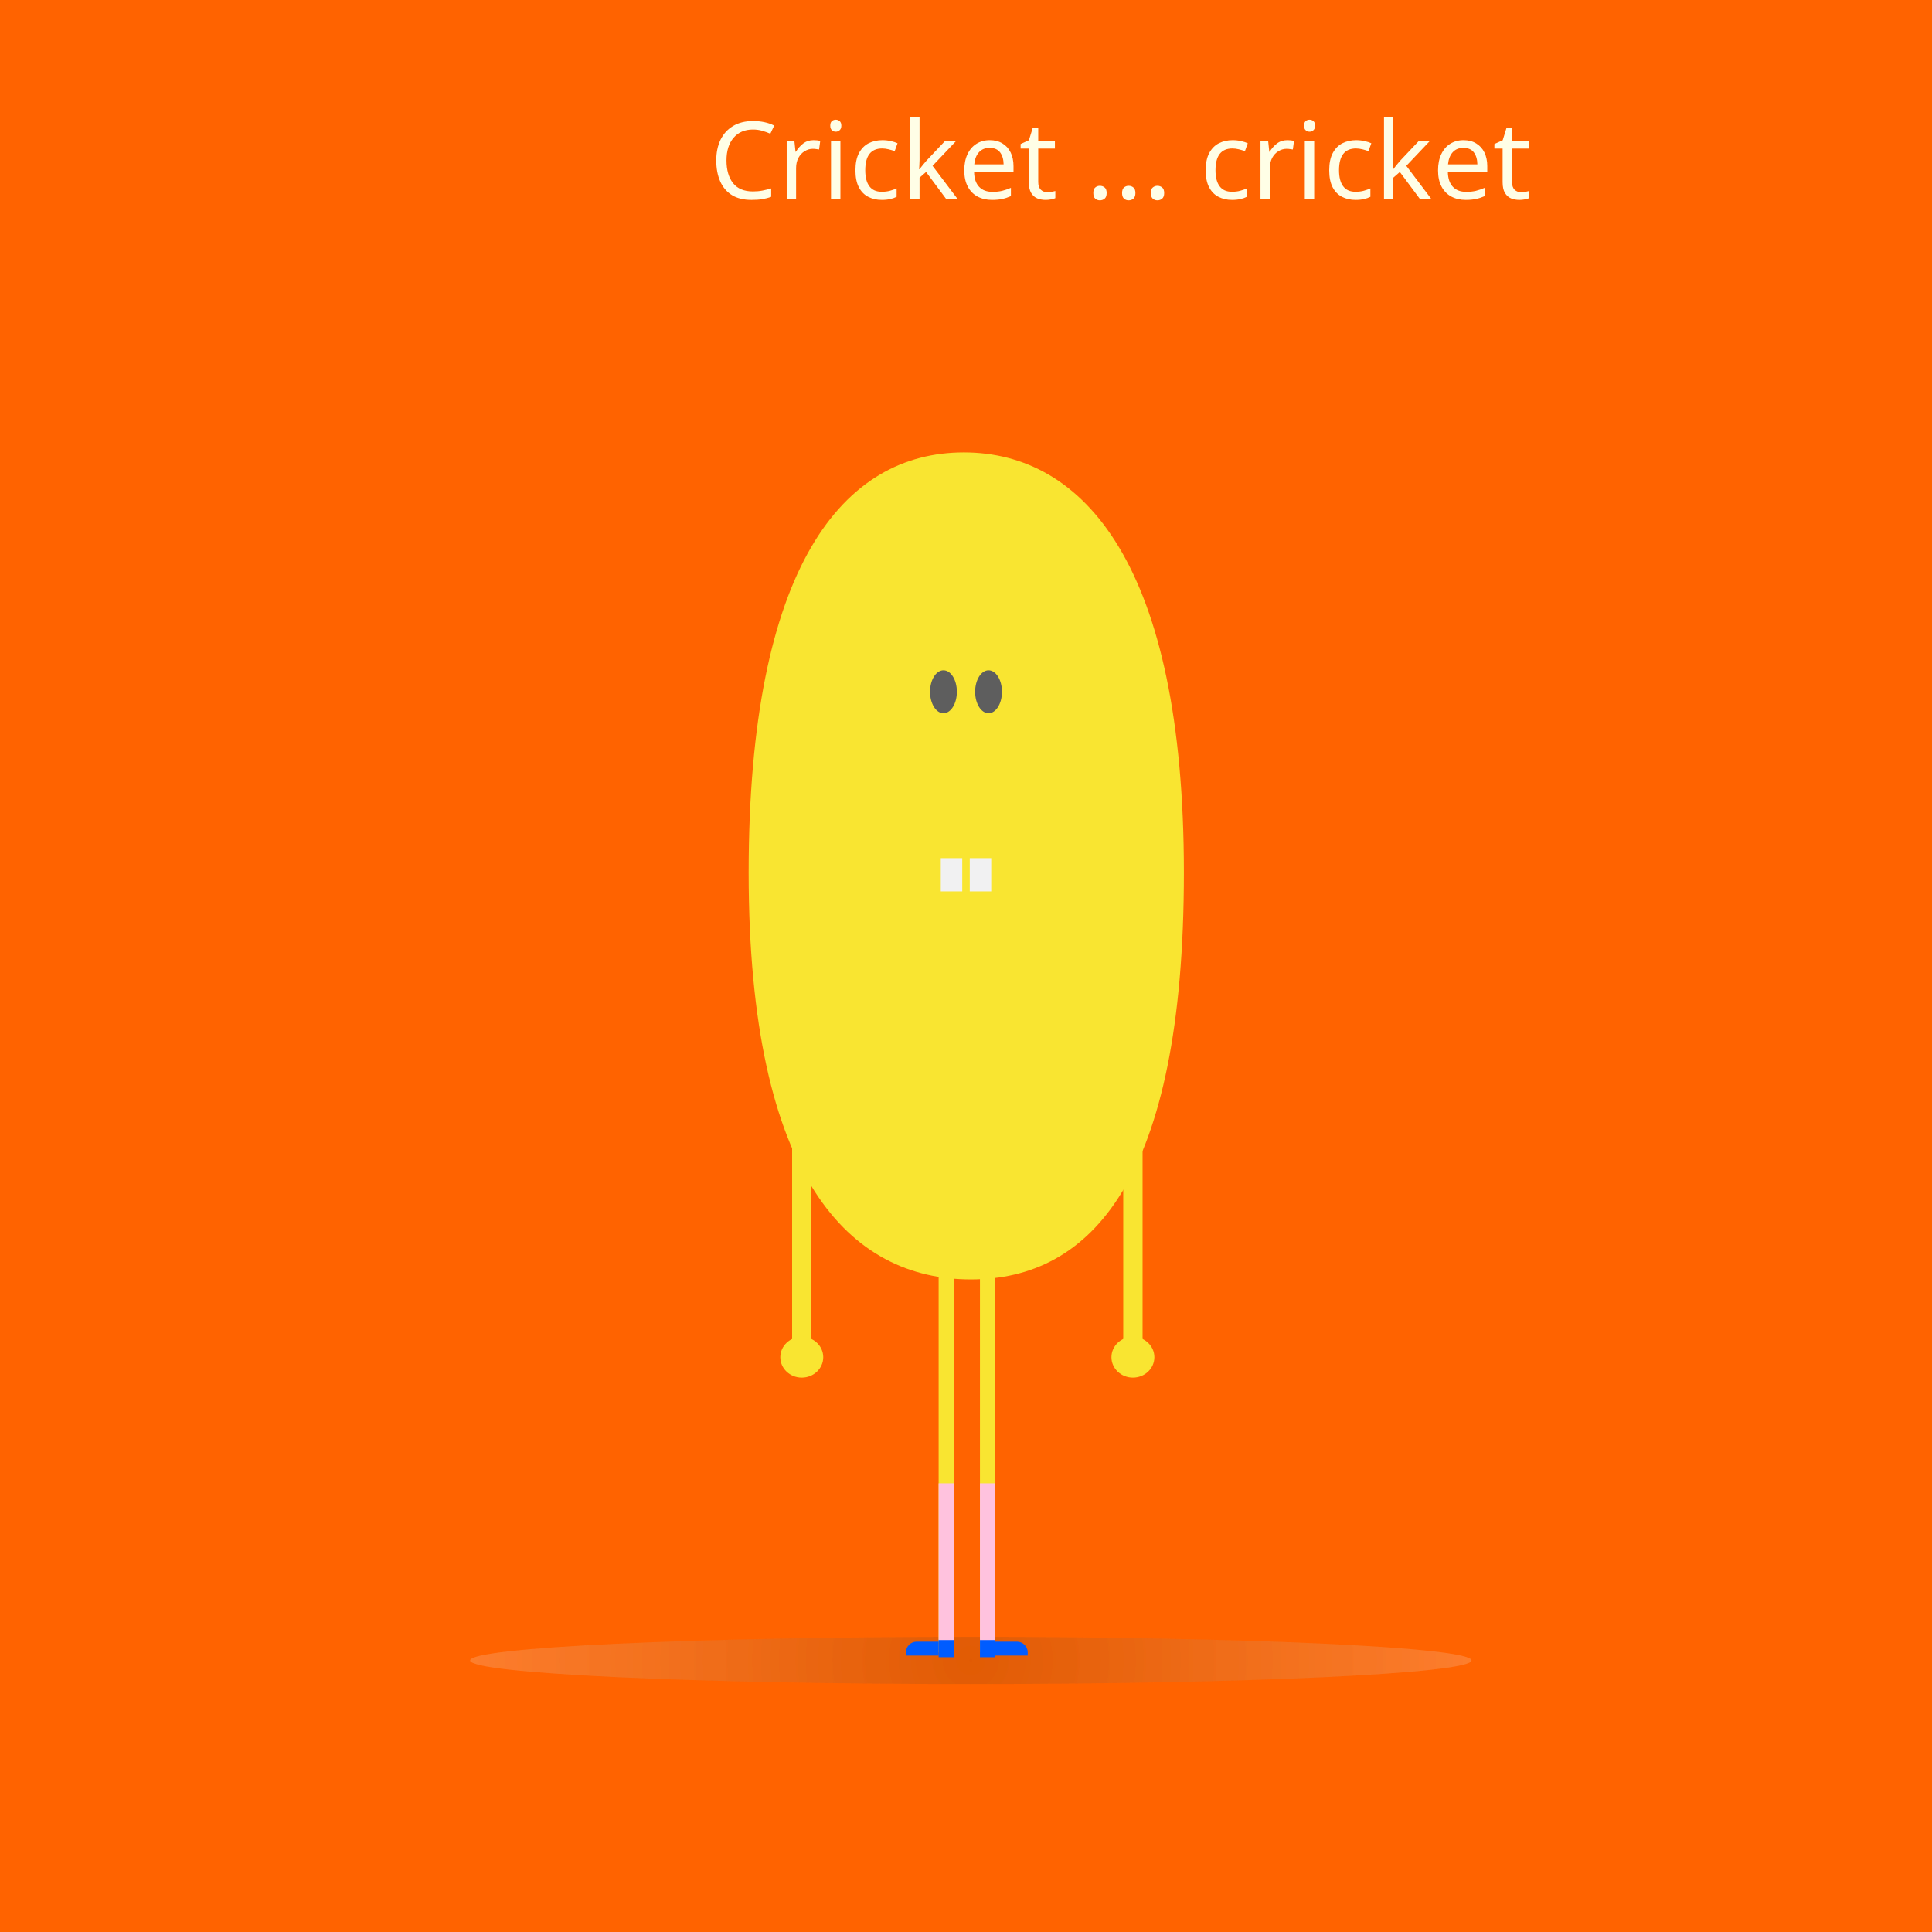
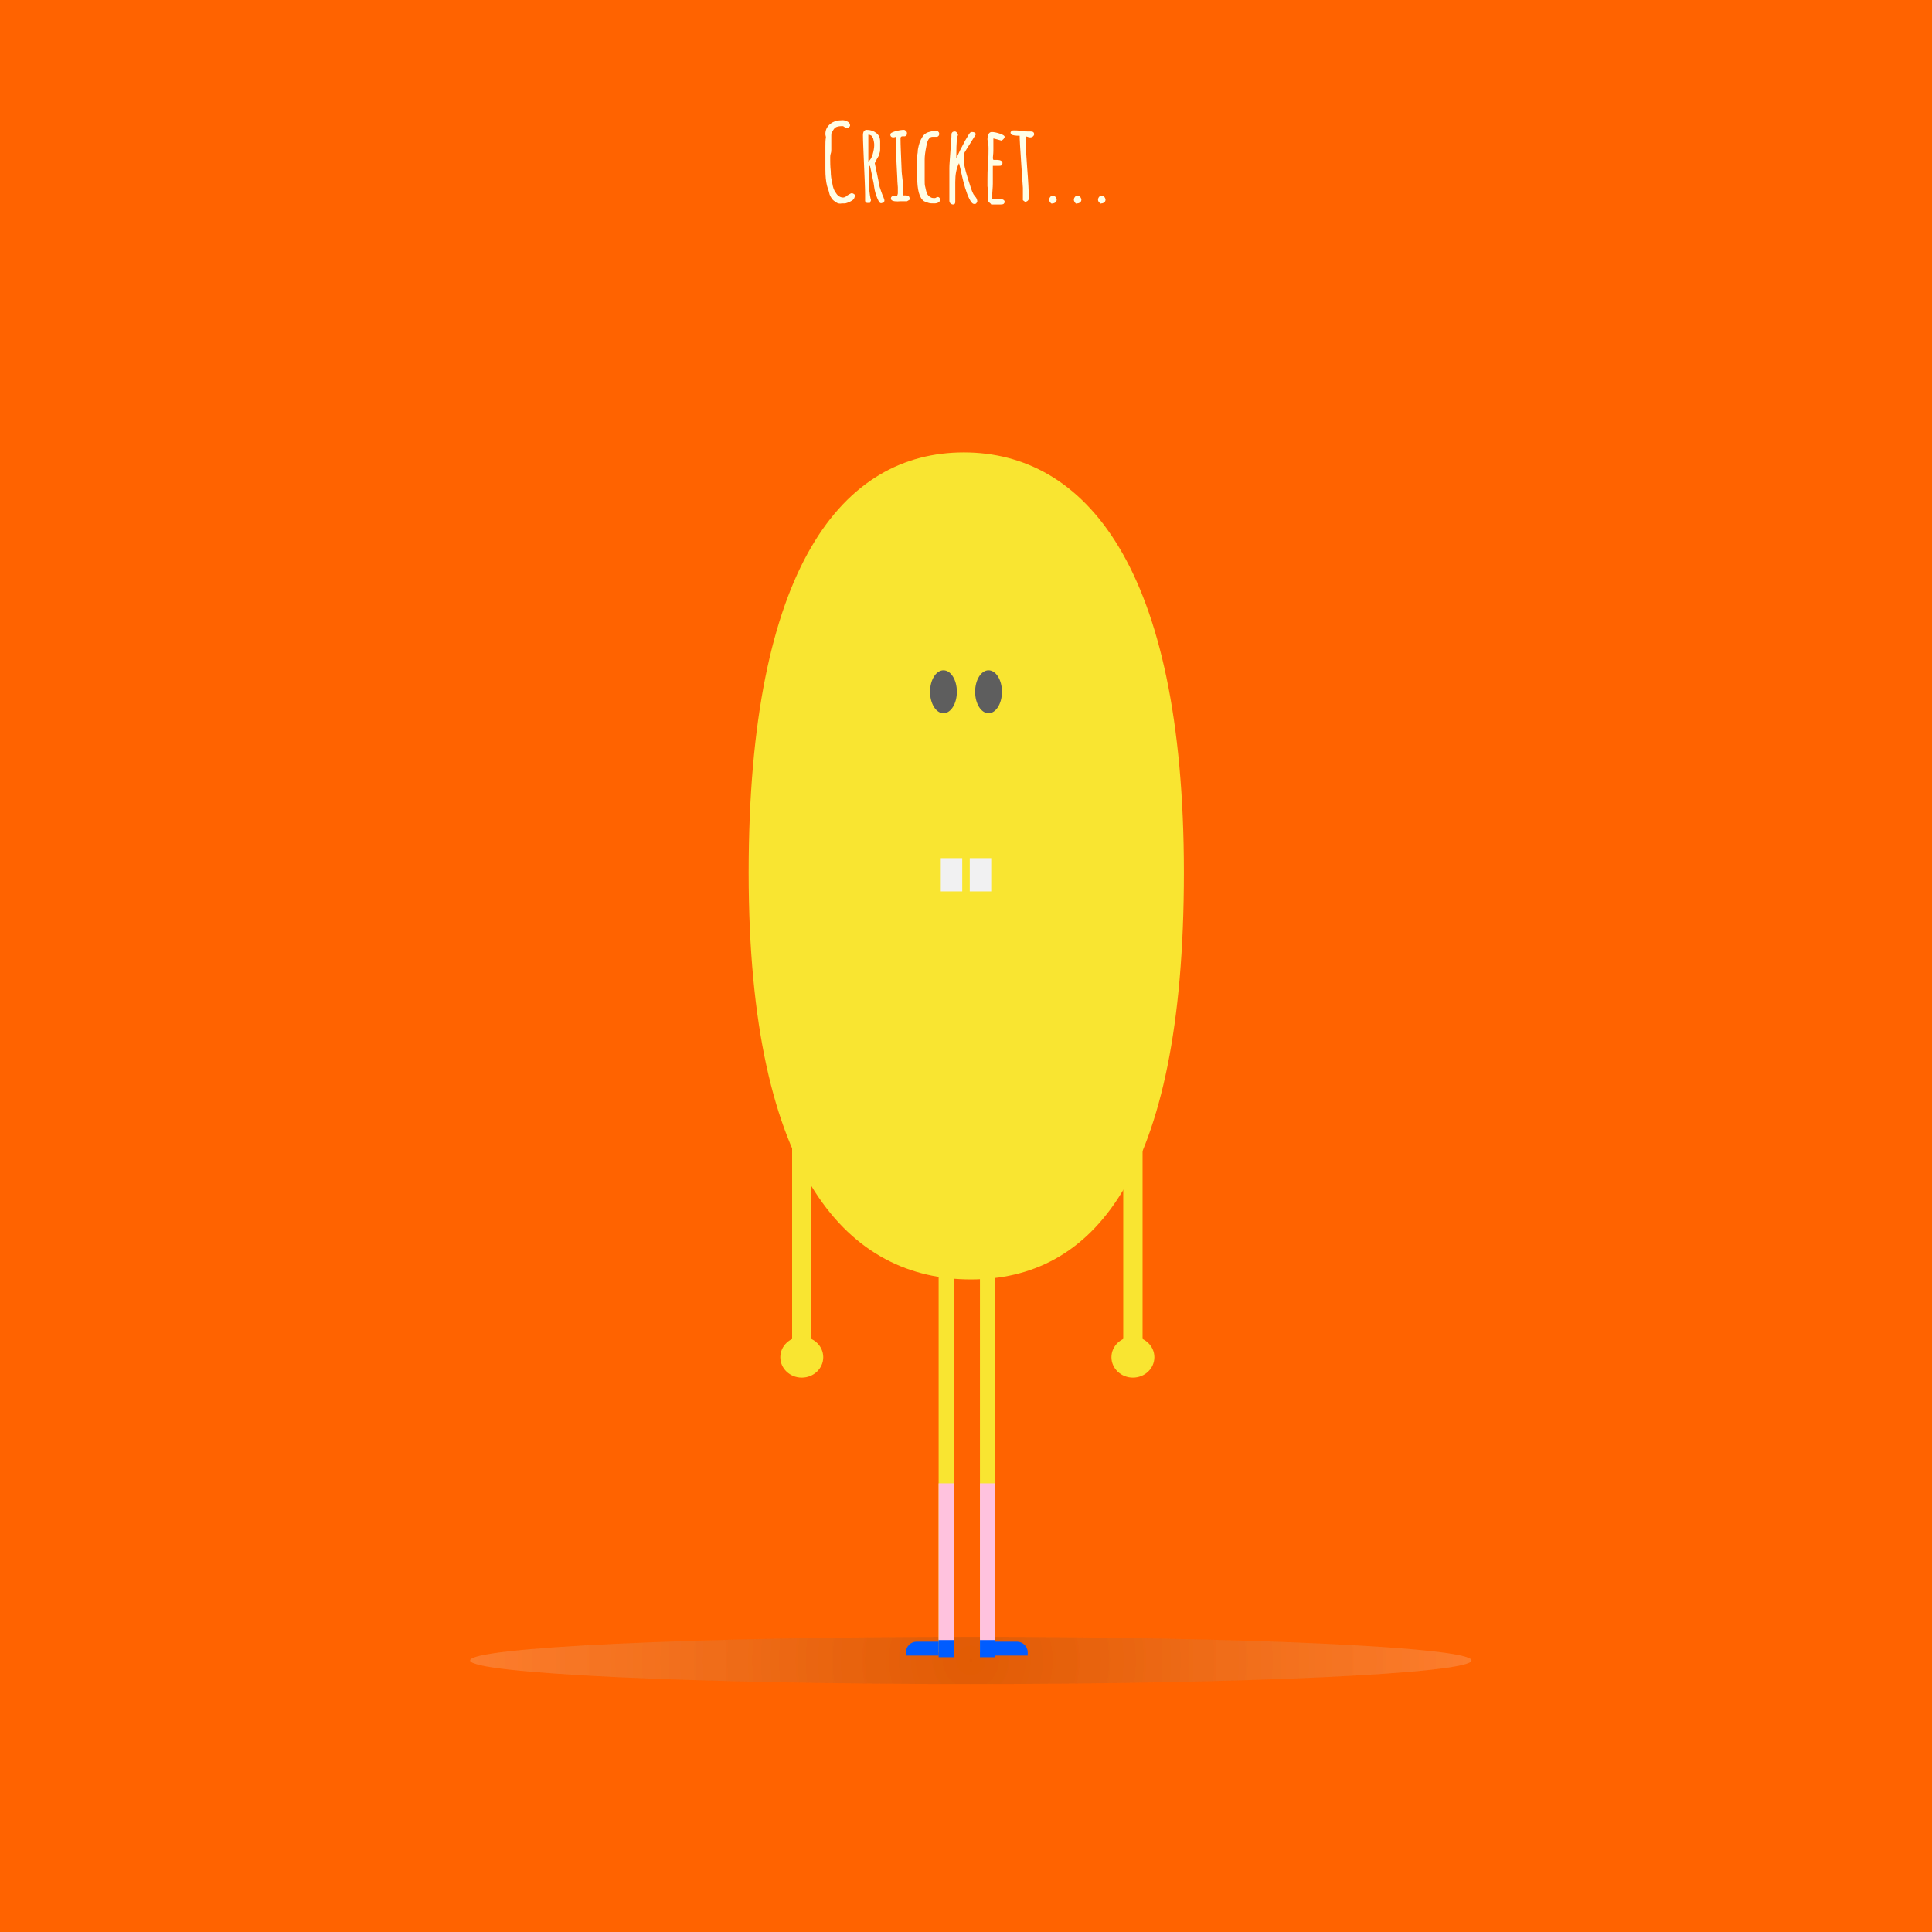
- <svg xmlns="http://www.w3.org/2000/svg" version="1.1" x="0px" y="0px" viewBox="0 0 360 360" enable-background="new 0 0 360 360" xml:space="preserve">
+ <svg xmlns="http://www.w3.org/2000/svg" version="1.1" id="Layer_1" x="0px" y="0px" viewBox="0 0 360 360" style="enable-background:new 0 0 360 360;" xml:space="preserve">
+   <style type="text/css">
+ 	.st0{fill:#FF6300;}
+ 	.st1{opacity:0.1;fill:url(#SVGID_1_);enable-background:new    ;}
+ 	.st2{opacity:0.1;fill:url(#SVGID_2_);enable-background:new    ;}
+ 	.st3{fill:#F9E531;}
+ 	.st4{fill:#5E5E5E;}
+ 	.st5{fill:#F1F1F2;}
+ 	.st6{fill:#005CFF;}
+ 	.st7{fill:#FFC2DE;}
+ 	.st8{enable-background:new    ;}
+ 	.st9{fill:#FFFEE6;}
+ </style>
  <g id="bg">
-     <rect fill="#FF6300" width="360" height="360" />
-     <radialGradient id="SVGID_1_" cx="180.897" cy="309.383" r="99.451" gradientUnits="userSpaceOnUse">
+     <rect class="st0" width="360" height="360" />
+     <radialGradient id="SVGID_1_" cx="180.9" cy="52.617" r="99.448" gradientTransform="matrix(1 0 0 -1 0 362)" gradientUnits="userSpaceOnUse">
      <stop offset="0" style="stop-color:#603813" />
      <stop offset="1" style="stop-color:#FFFFFF" />
    </radialGradient>
-     <ellipse opacity="0.1" fill="url(#SVGID_1_)" cx="180.9" cy="309.4" rx="93.3" ry="4.4" />
-     <radialGradient id="SVGID_2_" cx="180.897" cy="309.383" r="99.451" gradientUnits="userSpaceOnUse">
+     <ellipse class="st1" cx="180.9" cy="309.4" rx="93.3" ry="4.4" />
+     <radialGradient id="SVGID_2_" cx="180.9" cy="52.617" r="99.448" gradientTransform="matrix(1 0 0 -1 0 362)" gradientUnits="userSpaceOnUse">
      <stop offset="0" style="stop-color:#603813" />
      <stop offset="1" style="stop-color:#FFFFFF" />
    </radialGradient>
-     <ellipse opacity="0.1" fill="url(#SVGID_2_)" cx="180.9" cy="309.4" rx="93.3" ry="4.4" />
+     <ellipse class="st2" cx="180.9" cy="309.4" rx="93.3" ry="4.4" />
  </g>
-   <g id="Layer_2">
- </g>
  <g id="Layer_3">
</g>
  <g id="Layer_10">
</g>
  <g id="Layer_4">
</g>
  <g id="Layer_5">
</g>
  <g id="Layer_6">
-     <rect x="174.9" y="235" fill="#F9E531" width="2.8" height="72.9" />
-     <rect x="182.6" y="235" fill="#F9E531" width="2.8" height="72.9" />
-     <path fill="#F9E531" d="M220.6,162.6c0,57.3-17.3,75.8-39.7,75.8s-41.4-18.5-41.4-75.8s17.7-78.3,40.1-78.3   S220.6,105.3,220.6,162.6z" />
+     <rect x="174.9" y="235" class="st3" width="2.8" height="72.9" />
+     <rect x="182.6" y="235" class="st3" width="2.8" height="72.9" />
+     <path class="st3" d="M220.6,162.6c0,57.3-17.3,75.8-39.7,75.8s-41.4-18.5-41.4-75.8s17.7-78.3,40.1-78.3S220.6,105.3,220.6,162.6z" />
    <g>
-       <ellipse fill="#5E5E5E" cx="175.8" cy="128.9" rx="2.5" ry="4" />
-       <ellipse fill="#5E5E5E" cx="184.2" cy="128.9" rx="2.5" ry="4" />
+       <ellipse class="st4" cx="175.8" cy="128.9" rx="2.5" ry="4" />
+       <ellipse class="st4" cx="184.2" cy="128.9" rx="2.5" ry="4" />
    </g>
    <g>
-       <rect x="209.3" y="213.2" fill="#F9E531" width="3.6" height="40.9" />
-       <ellipse fill="#F9E531" cx="211.1" cy="252.9" rx="4" ry="3.8" />
+       <rect x="209.3" y="213.2" class="st3" width="3.6" height="40.9" />
+       <ellipse class="st3" cx="211.1" cy="252.9" rx="4" ry="3.8" />
    </g>
    <g>
-       <rect x="147.6" y="213.2" fill="#F9E531" width="3.6" height="40.9" />
-       <ellipse fill="#F9E531" cx="149.4" cy="252.9" rx="4" ry="3.8" />
+       <rect x="147.6" y="213.2" class="st3" width="3.6" height="40.9" />
+       <ellipse class="st3" cx="149.4" cy="252.9" rx="4" ry="3.8" />
    </g>
    <g>
-       <rect x="175.3" y="159.9" fill="#F1F1F2" width="4" height="6.2" />
-       <rect x="180.7" y="159.9" fill="#F1F1F2" width="4" height="6.2" />
+       <rect x="175.3" y="159.9" class="st5" width="4" height="6.2" />
+       <rect x="180.7" y="159.9" class="st5" width="4" height="6.2" />
    </g>
    <g>
-       <path fill="#005CFF" d="M174.9,308.5h-6.1v-0.6c0-1.1,0.9-2,2-2h4.1V308.5z" />
-       <path fill="#005CFF" d="M185.4,308.5h6.1v-0.6c0-1.1-0.9-2-2-2h-4.1V308.5z" />
-       <rect x="174.9" y="305.5" fill="#005CFF" width="2.8" height="3.3" />
-       <rect x="182.6" y="305.5" fill="#005CFF" width="2.8" height="3.3" />
+       <path class="st6" d="M174.9,308.5h-6.1v-0.6c0-1.1,0.9-2,2-2h4.1V308.5z" />
+       <path class="st6" d="M185.4,308.5h6.1v-0.6c0-1.1-0.9-2-2-2h-4.1V308.5z" />
+       <rect x="174.9" y="305.5" class="st6" width="2.8" height="3.3" />
+       <rect x="182.6" y="305.5" class="st6" width="2.8" height="3.3" />
    </g>
    <g>
-       <rect x="182.6" y="276.4" fill="#FFC2DE" width="2.8" height="29.2" />
-       <rect x="174.9" y="276.4" fill="#FFC2DE" width="2.8" height="29.2" />
+       <rect x="182.6" y="276.4" class="st7" width="2.8" height="29.2" />
+       <rect x="174.9" y="276.4" class="st7" width="2.8" height="29.2" />
    </g>
  </g>
  <g id="Layer_7">
</g>
  <g id="Layer_8">
</g>
  <g id="Layer_11">
</g>
-   <g id="Layer_9">
-     <text transform="matrix(1 0 0 1 132.2466 37.0415)" fill="#FFFEE6" font-family="'AmaticSC-Bold'" font-size="20px">Cricket ... cricket</text>
+   <g class="st8">
+     <path class="st9" d="M155.8,37.7c-0.3-0.2-0.6-0.4-0.8-0.7c-0.2-0.3-0.4-0.6-0.5-1.1s-0.3-0.9-0.4-1.3c-0.2-0.8-0.3-1.8-0.3-3.1   c0-0.3,0-0.8,0-1.6v-1.3c0-0.4,0-0.7,0-1.1c0-0.8,0-1.4,0.1-1.9c0-0.2-0.1-0.4-0.1-0.6c0-0.8,0.3-1.4,0.9-1.9   c0.6-0.5,1.4-0.7,2.3-0.7c0.3,0,0.7,0.1,1,0.3s0.4,0.4,0.4,0.7c0,0.1-0.1,0.2-0.2,0.3c-0.1,0.1-0.2,0.1-0.4,0.1   c-0.1,0-0.3,0-0.4-0.1s-0.2-0.1-0.3-0.2h-0.3v0c-0.5,0-0.9,0.1-1.2,0.3c-0.2,0.2-0.4,0.5-0.6,0.9c-0.1,0.1-0.1,0.3-0.1,0.6   c0,0.2,0,0.4,0,0.6c0,0.1,0,0.3,0,0.6l0,0.7l0,0.7c0,0.2,0,0.4-0.1,0.7c-0.1,0.3-0.1,0.6-0.1,0.7v0.5c0,0.5,0,1.2,0.1,2.1   c0,0.8,0.1,1.5,0.3,2.3c0.1,0.7,0.3,1.3,0.7,1.8c0.3,0.5,0.8,0.8,1.3,0.8c0.2,0,0.5-0.1,0.8-0.4c0.4-0.2,0.6-0.4,0.8-0.4   c0.2,0,0.4,0.1,0.6,0.3c0,0.5-0.2,0.9-0.6,1.1c-0.3,0.2-0.8,0.4-1.2,0.5c-0.3,0-0.5,0-0.6,0C156.4,38,156.1,37.9,155.8,37.7z" />
+     <path class="st9" d="M163.5,37c-0.3-0.7-0.5-1.4-0.6-2.1l-0.1-0.7c-0.4-1.9-0.6-3-0.7-3.3h-0.2c0,0.4,0,0.7,0,1.1v1.1   c0,1.8,0.1,3.2,0.4,4.2l-0.2,0.5h-0.6l-0.3-0.3l0-1.3c0-1.2-0.1-3-0.2-5.5c-0.1-2.6-0.2-4.4-0.2-5.5c0-0.6,0.2-1,0.7-1   c0.7,0,1.3,0.2,1.8,0.6c0.5,0.4,0.7,0.9,0.7,1.6v1.4c0,0.2,0,0.4-0.1,0.7c-0.1,0.3-0.1,0.5-0.2,0.6l-0.4,0.7l-0.3,0.6l0.1,0.5   l0.3,1.4c0.2,1,0.4,1.9,0.5,2.5c0.2,0.6,0.4,1.2,0.6,1.7l0.1,0.2c0.1,0.3,0.2,0.5,0.2,0.6c0,0.1,0,0.2-0.1,0.4   c-0.1,0.1-0.2,0.1-0.3,0.1C164,38,163.8,37.7,163.5,37z M162.6,28.8c0.2-0.7,0.3-1.3,0.3-1.8c0-0.4-0.1-0.8-0.2-1.2   c-0.1-0.2-0.2-0.4-0.3-0.5c-0.2-0.1-0.3-0.2-0.6-0.2l0,0.1l0,0.2l0,2.4c0,0.7,0,1.4,0,2.3C162.2,29.8,162.4,29.4,162.6,28.8z" />
+     <path class="st9" d="M166,37c0-0.3,0.2-0.5,0.6-0.5h0.2l0.2,0c0.1,0,0.2,0,0.2-0.1s0.1-0.2,0.1-0.4c0-0.2,0-0.6,0-1.1   c0-0.3-0.1-0.9-0.1-1.7c-0.1-2-0.2-3.6-0.2-4.6c0-0.4,0-0.7,0-1l0-1c0-0.4,0-0.8-0.1-1.1c-0.2,0.1-0.4,0.1-0.5,0.1   c-0.3,0-0.5-0.2-0.5-0.5c0-0.2,0.1-0.3,0.3-0.4c0.2-0.1,0.5-0.2,0.8-0.3c0.5-0.1,1-0.2,1.4-0.2c0.2,0,0.3,0.1,0.4,0.2   c0.1,0.1,0.2,0.2,0.2,0.4s0,0.3-0.1,0.4s-0.2,0.2-0.3,0.2c-0.1,0-0.1,0-0.2,0h-0.2c-0.1,0-0.2,0-0.3,0.1c-0.1,0.1-0.1,0.2-0.1,0.3   c0,1.3,0.1,3.2,0.2,5.8c0,0.5,0.1,1.2,0.2,2.1c0.1,0.6,0.1,1.2,0.1,1.9v0.8c0.1,0,0.2,0,0.4,0c0.6,0,0.8,0.2,0.8,0.7v0.1l-0.5,0.3   c0,0-0.1,0-0.1,0c-0.1,0-0.2,0-0.4,0c-0.4,0-0.7,0-0.8,0C166.6,37.6,166,37.4,166,37z" />
+     <path class="st9" d="M173,37.8c-0.3-0.1-0.6-0.2-0.8-0.3c-0.9-0.6-1.3-2.1-1.3-4.7v-0.5v-0.6v-0.5c0-0.5,0-1,0-1.4   c0-0.4,0-0.9,0.1-1.4c0-0.5,0.1-0.9,0.2-1.3s0.2-0.7,0.4-1.1c0.2-0.4,0.4-0.7,0.6-0.9c0.2-0.2,0.5-0.4,0.9-0.5   c0.3-0.1,0.7-0.2,1.2-0.2c0.2,0,0.4,0,0.5,0.1c0.1,0.1,0.2,0.2,0.2,0.4c0,0.1,0,0.3-0.1,0.4c-0.1,0.1-0.2,0.2-0.3,0.2h-0.9   c-0.3,0-0.5,0.2-0.7,0.5c-0.2,0.3-0.3,0.8-0.4,1.3c-0.2,1-0.3,1.8-0.3,2.4v0.1l0,1.9c0,0.6,0,1.2,0,1.9c0,0.5,0,0.9,0.1,1.2   c0.1,0.5,0.2,0.9,0.3,1.2c0.2,0.4,0.4,0.6,0.8,0.8c0.2,0.1,0.4,0.1,0.7,0.1c0.1,0,0.3-0.1,0.4-0.2c0.2,0,0.3,0,0.4,0.1   s0.2,0.2,0.2,0.3c0,0.5-0.4,0.8-1.1,0.8C173.6,37.9,173.3,37.9,173,37.8z" />
+     <path class="st9" d="M180.6,37c-0.5-1-1-2.6-1.5-4.9c-0.1-0.6-0.3-1.2-0.4-1.7c-0.5,1-0.7,2.1-0.7,3.5v3.7c0,0.3-0.1,0.5-0.4,0.5   c-0.2,0-0.4-0.1-0.5-0.2c-0.1-0.1-0.2-0.3-0.2-0.5v-6.1c0-0.6,0.1-1.7,0.2-3.2c0.1-1.4,0.2-2.5,0.2-3.2c0.1-0.3,0.3-0.4,0.6-0.4   c0.2,0,0.3,0.1,0.4,0.2s0.2,0.3,0.2,0.4v0.1c-0.2,0.3-0.3,1.5-0.3,3.6v0.7l0.7-1.5c0.5-0.9,0.9-1.8,1.3-2.4c0.4-0.7,0.6-1,0.8-1   c0.2,0,0.4,0,0.6,0.1c0.2,0.1,0.2,0.2,0.2,0.4l-0.5,0.8c-1,1.6-1.6,2.5-1.7,2.8c0,0.2,0,0.4,0,0.6l0,0.6c0,0.6,0.2,1.6,0.7,3.2   c0.5,1.6,0.8,2.6,1.1,3.1l0.3,0.4c0.3,0.3,0.4,0.7,0.4,0.9c0,0.1-0.1,0.3-0.2,0.4c-0.1,0.1-0.2,0.1-0.4,0.1   C181.2,38,180.9,37.6,180.6,37z" />
+     <path class="st9" d="M184.3,37.7c-0.1-0.1-0.2-0.3-0.2-0.4v-0.5v-0.4c0-0.1,0-0.3,0-0.4c0-0.3,0-0.7-0.1-1.3l0-1.3   c0-0.7,0-1.6,0.1-2.9c0.1-1.2,0.1-2.1,0.1-2.9c0-0.2,0-0.5-0.1-0.8c0-0.4-0.1-0.7-0.1-0.8c0-0.9,0.3-1.4,0.8-1.4   c0.4,0,0.9,0.1,1.5,0.3c0.6,0.2,0.9,0.4,0.9,0.6c0,0.1-0.1,0.3-0.2,0.4s-0.2,0.2-0.4,0.3c-0.6-0.2-1.1-0.3-1.5-0.4   c0,0.2,0,0.5,0,0.9c0,0.5,0,1,0,1.4c0,0.6-0.1,1.1-0.1,1.4l0.1,0.3l0.3,0c0.1,0,0.2,0,0.4,0c0.6,0,1,0.2,1,0.6   c0,0.1-0.1,0.3-0.2,0.4c-0.1,0.1-0.3,0.1-0.5,0.1c-0.2,0-0.4,0-0.6,0h-0.5c0,0.3,0,0.9,0,1.5s0,1.3,0,1.8c0,0.8-0.1,1.4-0.1,1.8   c0,0.7,0,1.1,0,1.1l0.7,0c0.2,0,0.5,0,0.8,0c0.5,0,0.8,0.2,0.8,0.5c0,0.2-0.1,0.3-0.2,0.4c-0.2,0.1-0.4,0.1-0.6,0.1h-1.7   C184.6,37.9,184.4,37.8,184.3,37.7z" />
+     <path class="st9" d="M190.6,37.3l0-0.8c0-0.2,0-0.5,0-0.8l0-0.7c0-0.1-0.1-1.6-0.3-4.4s-0.3-4.6-0.3-5.3c-0.8,0-1.3-0.1-1.5-0.2   c-0.1-0.1-0.2-0.2-0.2-0.4c0-0.1,0.1-0.2,0.2-0.3c0.1-0.1,0.3-0.1,0.4-0.1c0.4,0,0.8,0,1.4,0.1c0.5,0.1,1,0.1,1.4,0.1h0.2h0.2   c0.4,0,0.6,0.2,0.6,0.5c0,0.2-0.1,0.3-0.2,0.4c-0.1,0.1-0.3,0.2-0.5,0.2c-0.1,0-0.3,0-0.5-0.1l-0.4-0.1l0,0.1l0,0.1   c0,1.2,0.1,3.1,0.3,5.7c0.2,2.4,0.3,4.3,0.3,5.7c0,0.2-0.1,0.3-0.2,0.4c-0.1,0.1-0.3,0.2-0.5,0.2L190.6,37.3z" />
+     <path class="st9" d="M195.7,37.7c-0.1-0.1-0.2-0.3-0.2-0.5c0-0.2,0.1-0.4,0.2-0.5c0.1-0.2,0.3-0.2,0.5-0.2c0.2,0,0.4,0.1,0.5,0.2   c0.1,0.2,0.2,0.3,0.2,0.5c0,0.2-0.1,0.4-0.2,0.5c-0.2,0.1-0.3,0.2-0.6,0.2C196,38,195.8,37.9,195.7,37.7z" />
+     <path class="st9" d="M200.3,37.7c-0.1-0.1-0.2-0.3-0.2-0.5c0-0.2,0.1-0.4,0.2-0.5c0.1-0.2,0.3-0.2,0.5-0.2c0.2,0,0.4,0.1,0.5,0.2   c0.1,0.2,0.2,0.3,0.2,0.5c0,0.2-0.1,0.4-0.2,0.5c-0.2,0.1-0.3,0.2-0.6,0.2C200.5,38,200.4,37.9,200.3,37.7z" />
+     <path class="st9" d="M204.8,37.7c-0.1-0.1-0.2-0.3-0.2-0.5c0-0.2,0.1-0.4,0.2-0.5c0.1-0.2,0.3-0.2,0.5-0.2c0.2,0,0.4,0.1,0.5,0.2   c0.1,0.2,0.2,0.3,0.2,0.5c0,0.2-0.1,0.4-0.2,0.5c-0.2,0.1-0.3,0.2-0.6,0.2C205.1,38,205,37.9,204.8,37.7z" />
  </g>
</svg>
